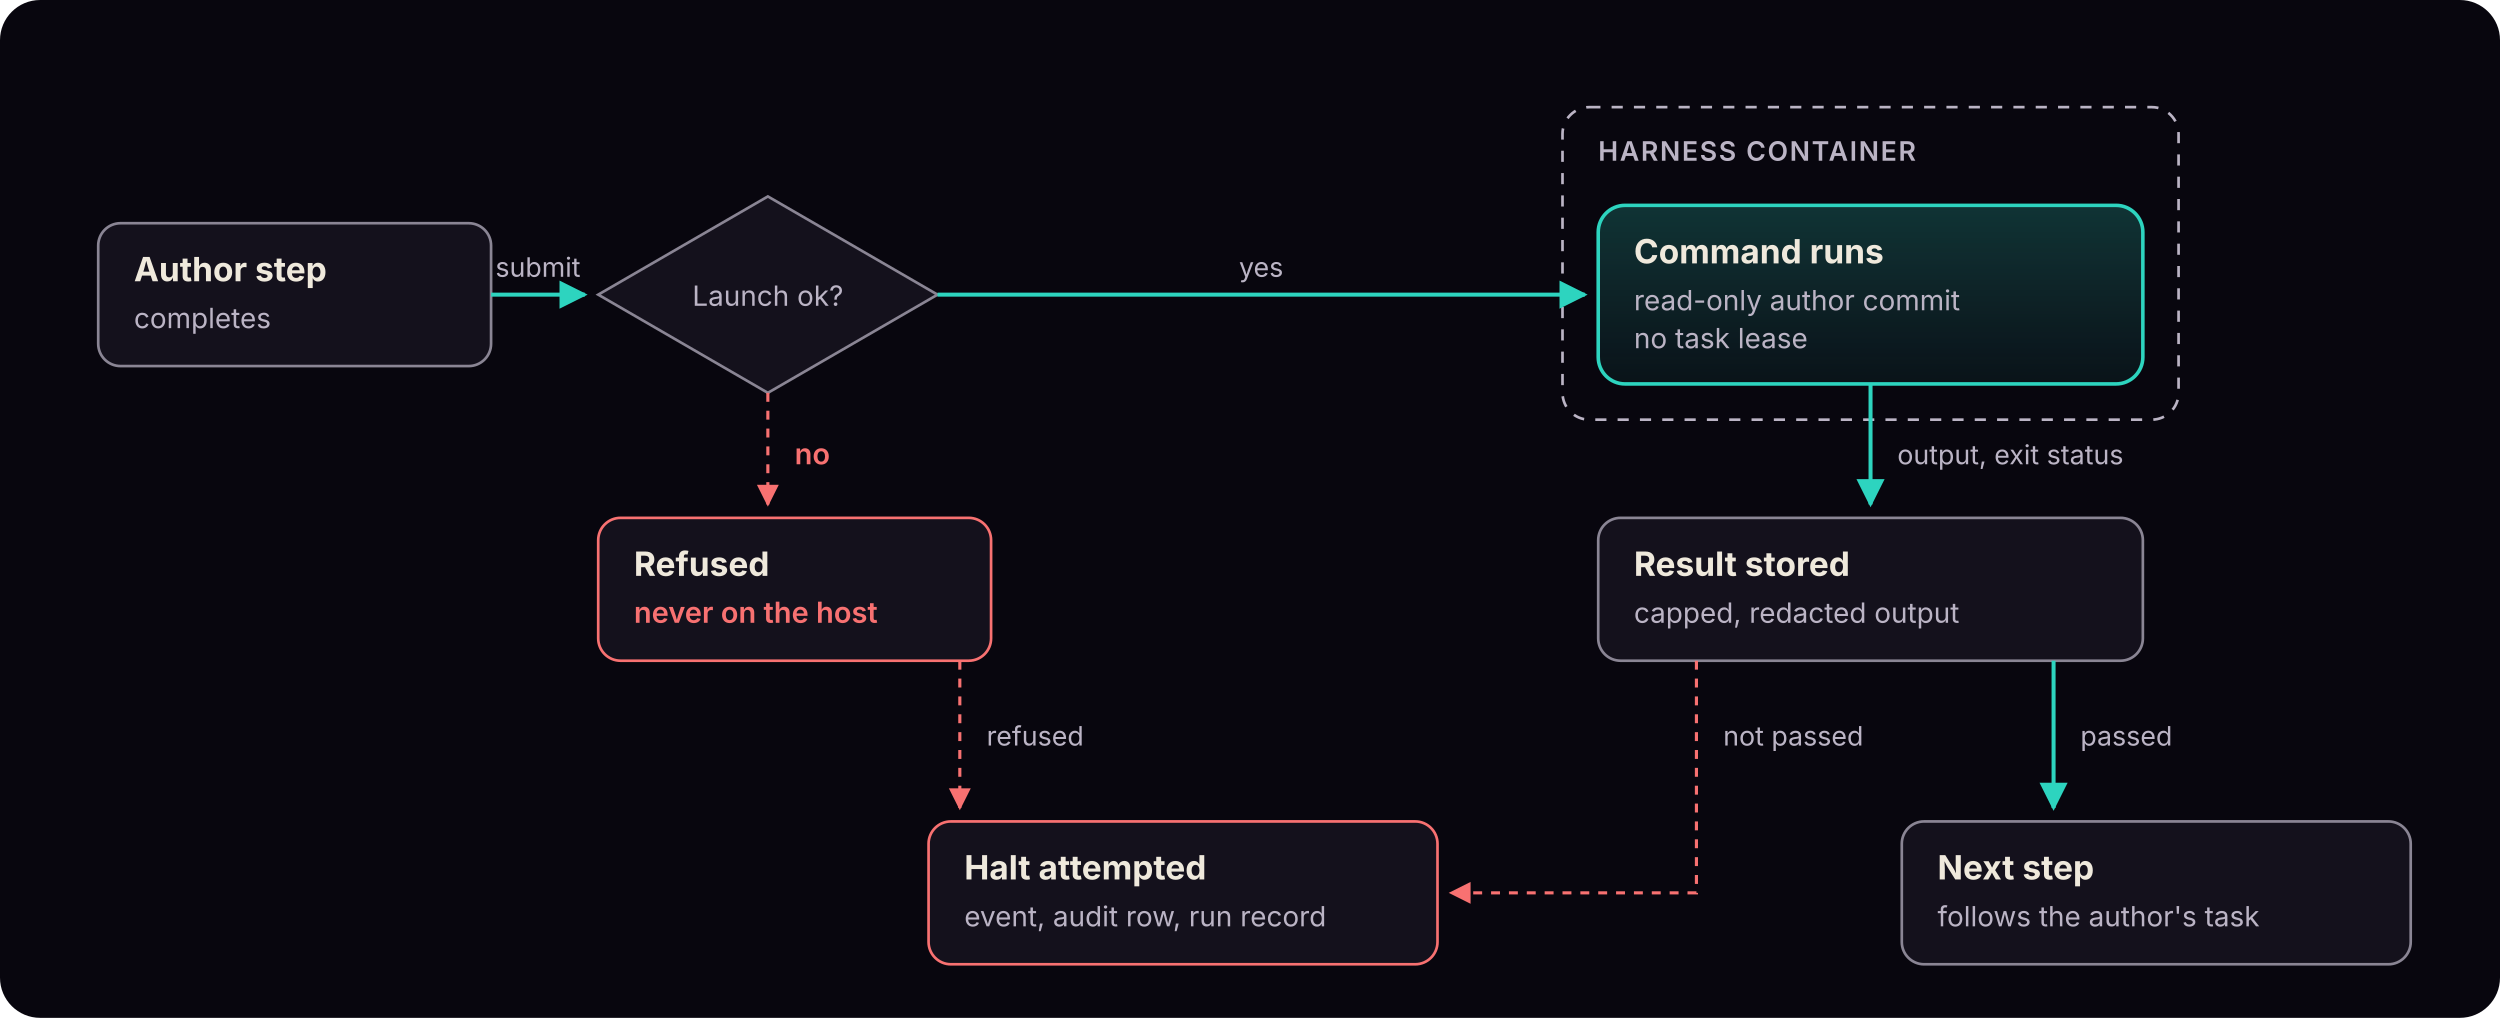
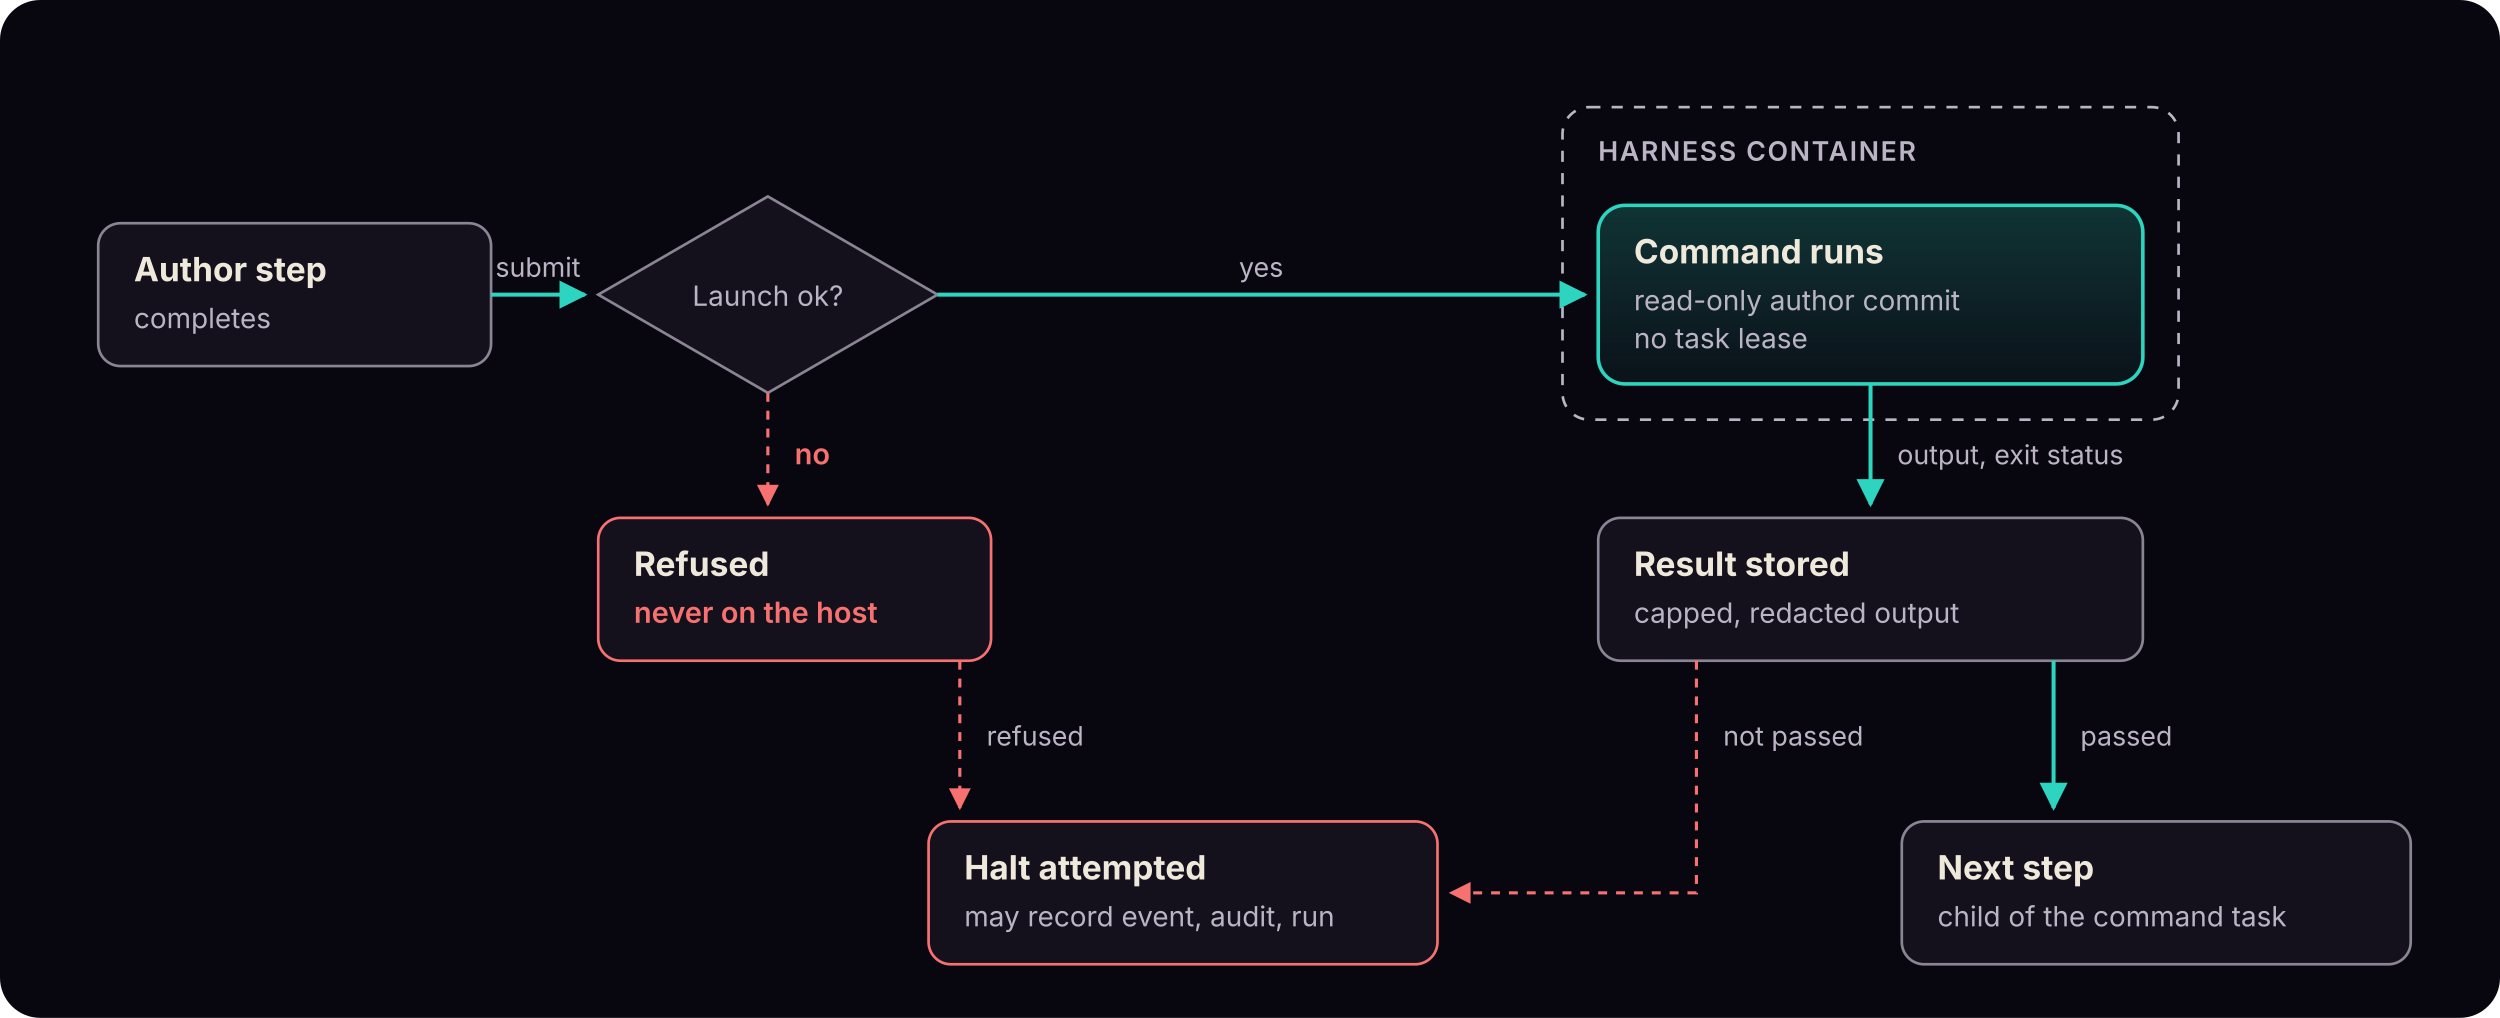
<svg xmlns="http://www.w3.org/2000/svg" viewBox="0 0 1120 456" role="img" aria-labelledby="t d" data-diagram="flow" font-family="system-ui, -apple-system, BlinkMacSystemFont, 'Segoe UI', sans-serif">
  <defs>
    <marker id="a" viewBox="0 0 10 10" refX="9" refY="5" markerWidth="7" markerHeight="7" orient="auto-start-reverse">
      <path d="M0 0 10 5 0 10z" fill="#2dd4bf" />
    </marker>
    <marker id="m" viewBox="0 0 10 10" refX="9" refY="5" markerWidth="7" markerHeight="7" orient="auto-start-reverse">
      <path d="M0 0 10 5 0 10z" fill="#8a8594" />
    </marker>
    <marker id="x" viewBox="0 0 10 10" refX="9" refY="5" markerWidth="7" markerHeight="7" orient="auto-start-reverse">
      <path d="M0 0 10 5 0 10z" fill="#f87171" />
    </marker>
    <linearGradient id="glow" x1="0" y1="0" x2="0" y2="1">
      <stop offset="0" stop-color="#2dd4bf" stop-opacity=".22" />
      <stop offset="1" stop-color="#2dd4bf" stop-opacity=".06" />
    </linearGradient>
    <style>
      .box{fill:#14111c;stroke:#8a8594;stroke-width:1.2}
      .key{fill:url(#glow);stroke:#2dd4bf;stroke-width:1.6}
      .bad{fill:#14111c;stroke:#f87171;stroke-width:1.2}
      .frame{fill:none;stroke:#bbb4c5;stroke-dasharray:5 5;stroke-width:1.2}
      .h{fill:#efe9dc;font-size:15px;font-weight:650}
      .s{fill:#bbb4c5;font-size:12.5px}
      .idt{fill:#bbb4c5;font-size:12px;font-weight:600;letter-spacing:.06em}
      .lbl{fill:#bbb4c5;font-size:12px}
      .no{fill:#f87171;font-size:13px;font-weight:600}
      .f{stroke:#2dd4bf;stroke-width:1.8;fill:none}
      .deny{stroke:#f87171;stroke-width:1.4;fill:none;stroke-dasharray:4 4}
    </style>
  </defs>
  <rect width="1120" height="456" rx="18" fill="#08060e" />
  <rect class="box" x="44" y="100" width="176" height="64" rx="10" />
  <text class="h" x="60" y="126">Author step</text>
  <text class="s" x="60" y="147">completes</text>
  <polygon class="box" points="268,132 344,88 420,132 344,176" />
  <text class="s" x="344" y="137" text-anchor="middle">Launch ok?</text>
  <rect class="frame" x="700" y="48" width="276" height="140" rx="12" />
  <text class="idt" x="716" y="72">HARNESS CONTAINER</text>
  <rect class="key" x="716" y="92" width="244" height="80" rx="12" />
  <text class="h" x="732" y="118">Command runs</text>
  <text class="s" x="732" y="139">read-only author commit</text>
  <text class="s" x="732" y="156">no task lease</text>
  <rect class="bad" x="268" y="232" width="176" height="64" rx="10" />
  <text class="h" x="284" y="258">Refused</text>
  <text class="no" x="284" y="279">never on the host</text>
  <rect class="box" x="716" y="232" width="244" height="64" rx="10" />
  <text class="h" x="732" y="258">Result stored</text>
  <text class="s" x="732" y="279">capped, redacted output</text>
  <rect class="bad" x="416" y="368" width="228" height="64" rx="10" />
  <text class="h" x="432" y="394">Halt attempted</text>
-   <text class="s" x="432" y="415">event, audit row, run record</text>
+   <text class="s" x="432" y="415">may record event, audit, run</text>
  <rect class="box" x="852" y="368" width="228" height="64" rx="10" />
  <text class="h" x="868" y="394">Next step</text>
-   <text class="s" x="868" y="415">follows the author's task</text>
+   <text class="s" x="868" y="415">child of the command task</text>
  <path class="f" d="M220 132H262" marker-end="url(#a)" />
  <text class="lbl" x="241" y="124" text-anchor="middle">submit</text>
  <path class="f" d="M420 132H710" marker-end="url(#a)" />
  <text class="lbl" x="565" y="124" text-anchor="middle">yes</text>
  <path class="deny" d="M344 176V226" marker-end="url(#x)" />
  <text class="no" x="356" y="208">no</text>
  <path class="deny" d="M430 296V362" marker-end="url(#x)" />
  <text class="lbl" x="442" y="334">refused</text>
  <path class="f" d="M838 172V226" marker-end="url(#a)" />
  <text class="lbl" x="850" y="208">output, exit status</text>
  <path class="f" d="M920 296V362" marker-end="url(#a)" />
  <text class="lbl" x="932" y="334">passed</text>
  <path class="deny" d="M760 296V400H650" marker-end="url(#x)" />
  <text class="lbl" x="772" y="334">not passed</text>
</svg>
